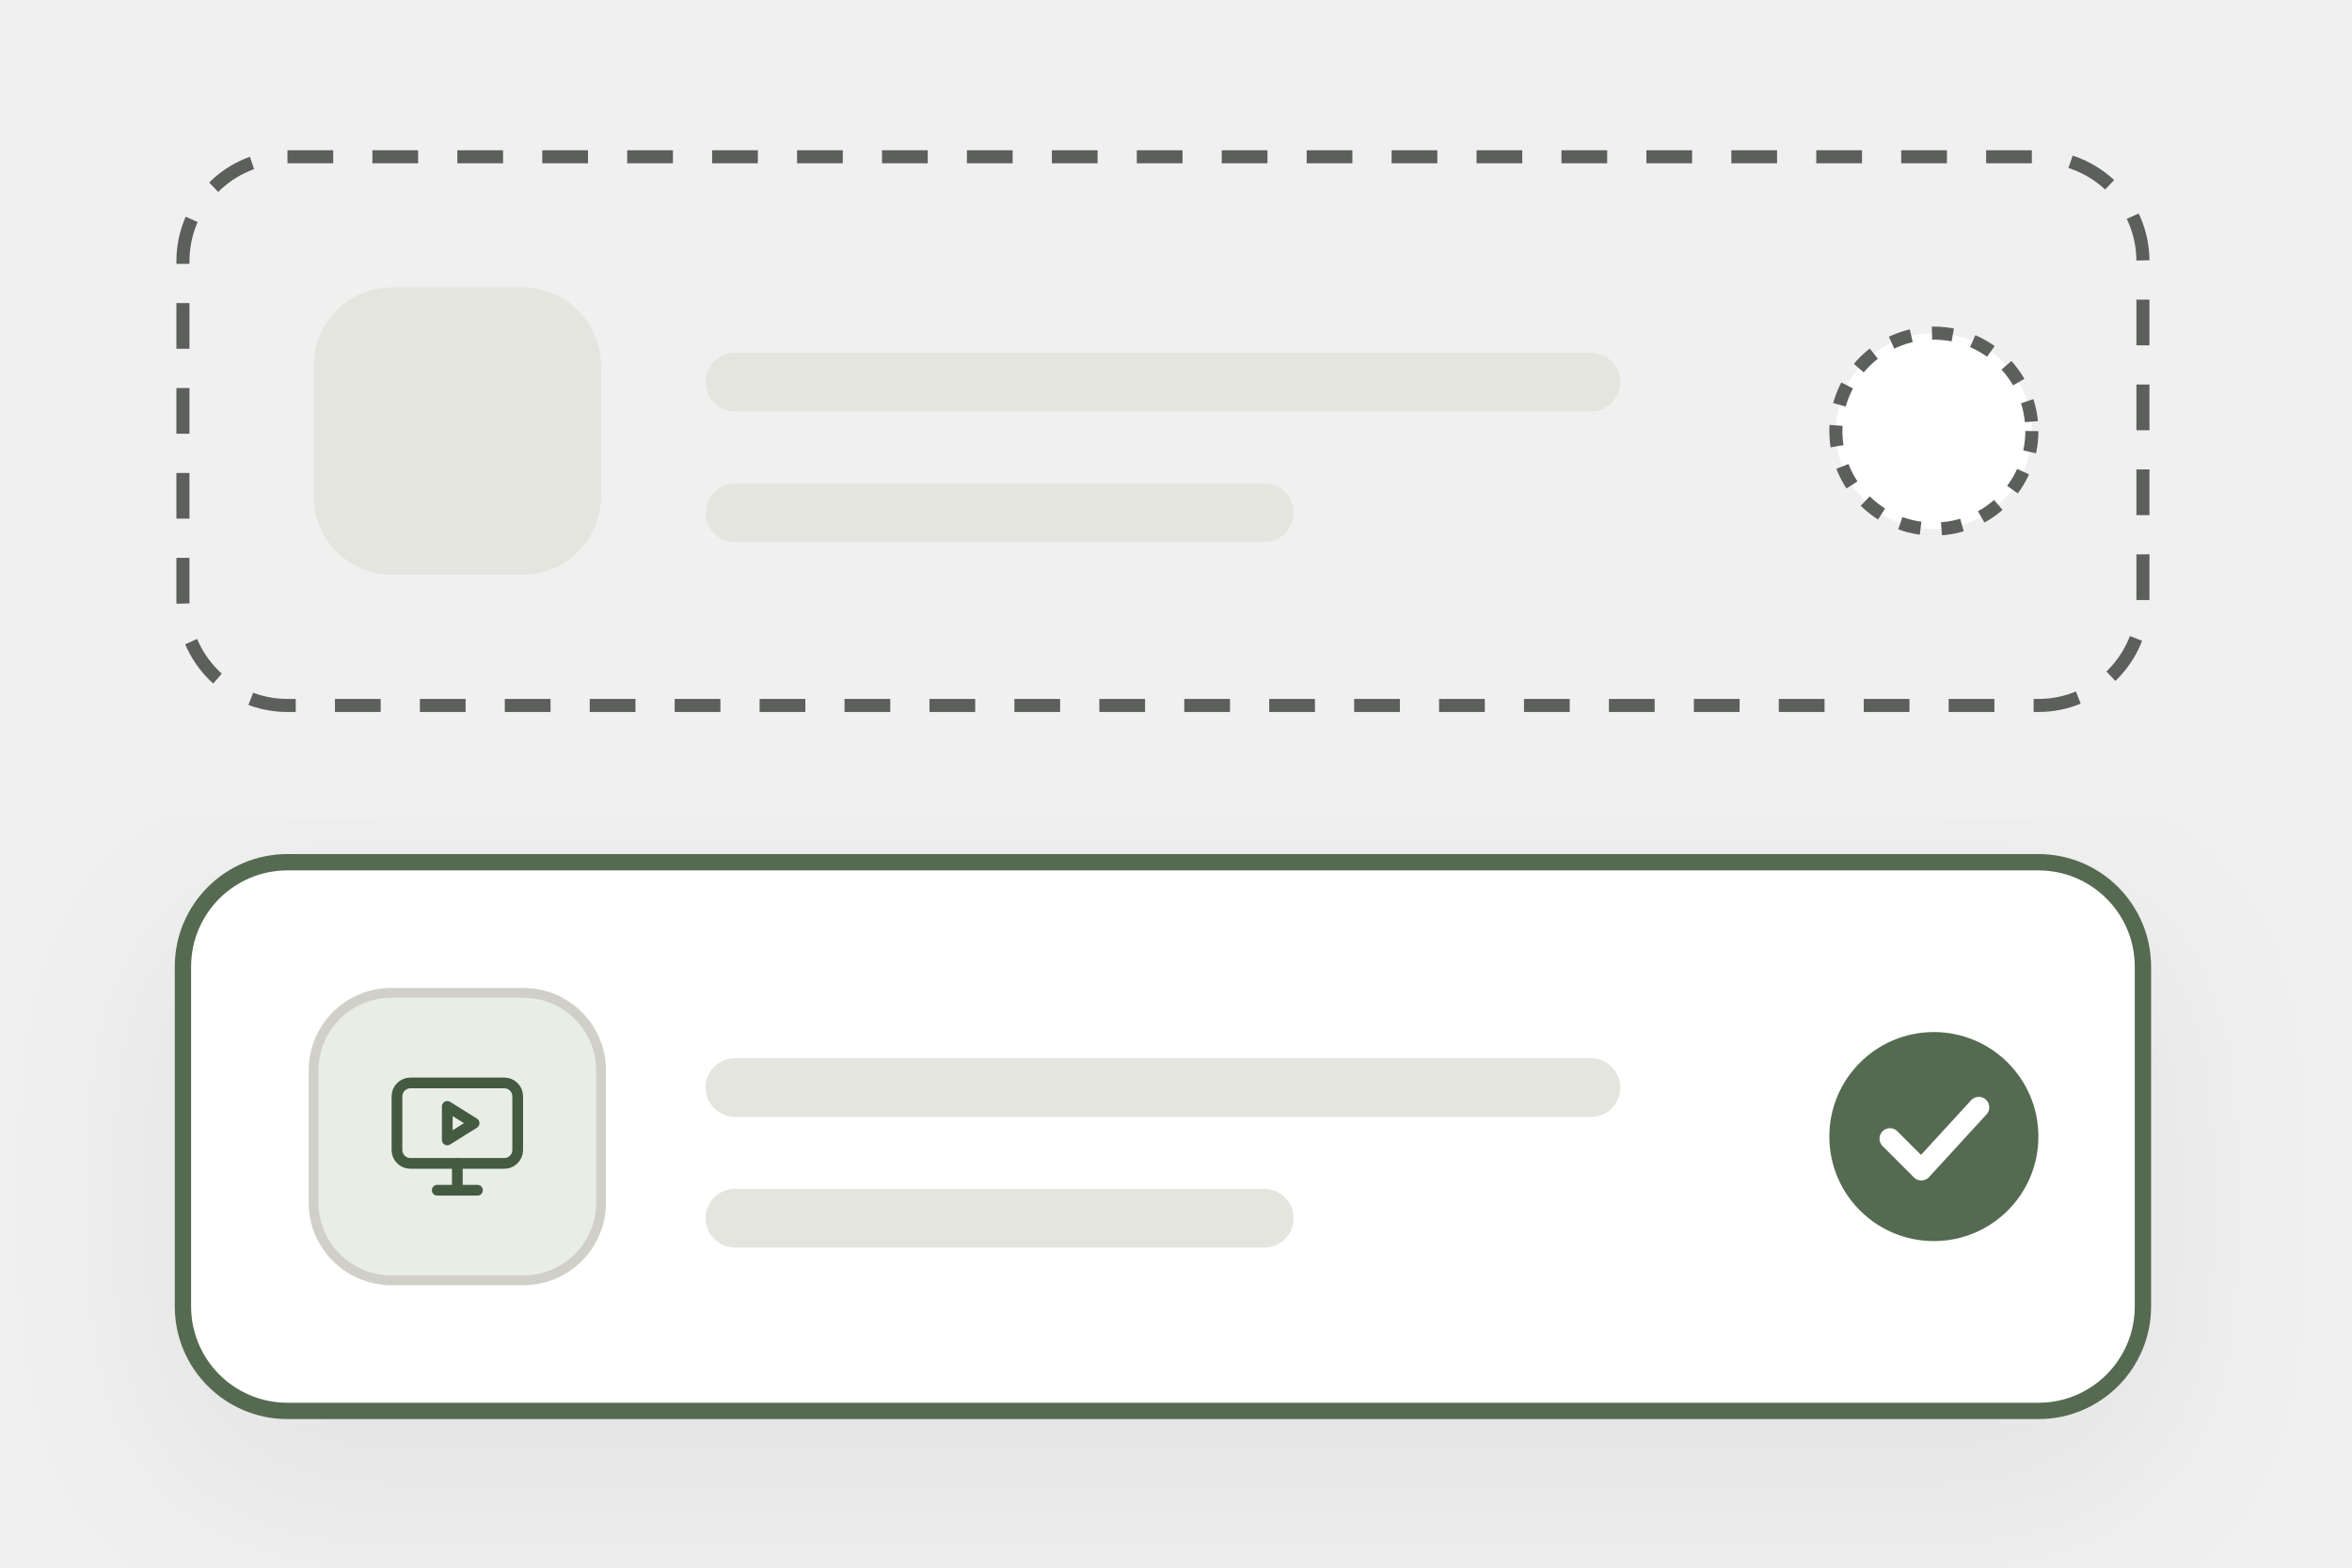
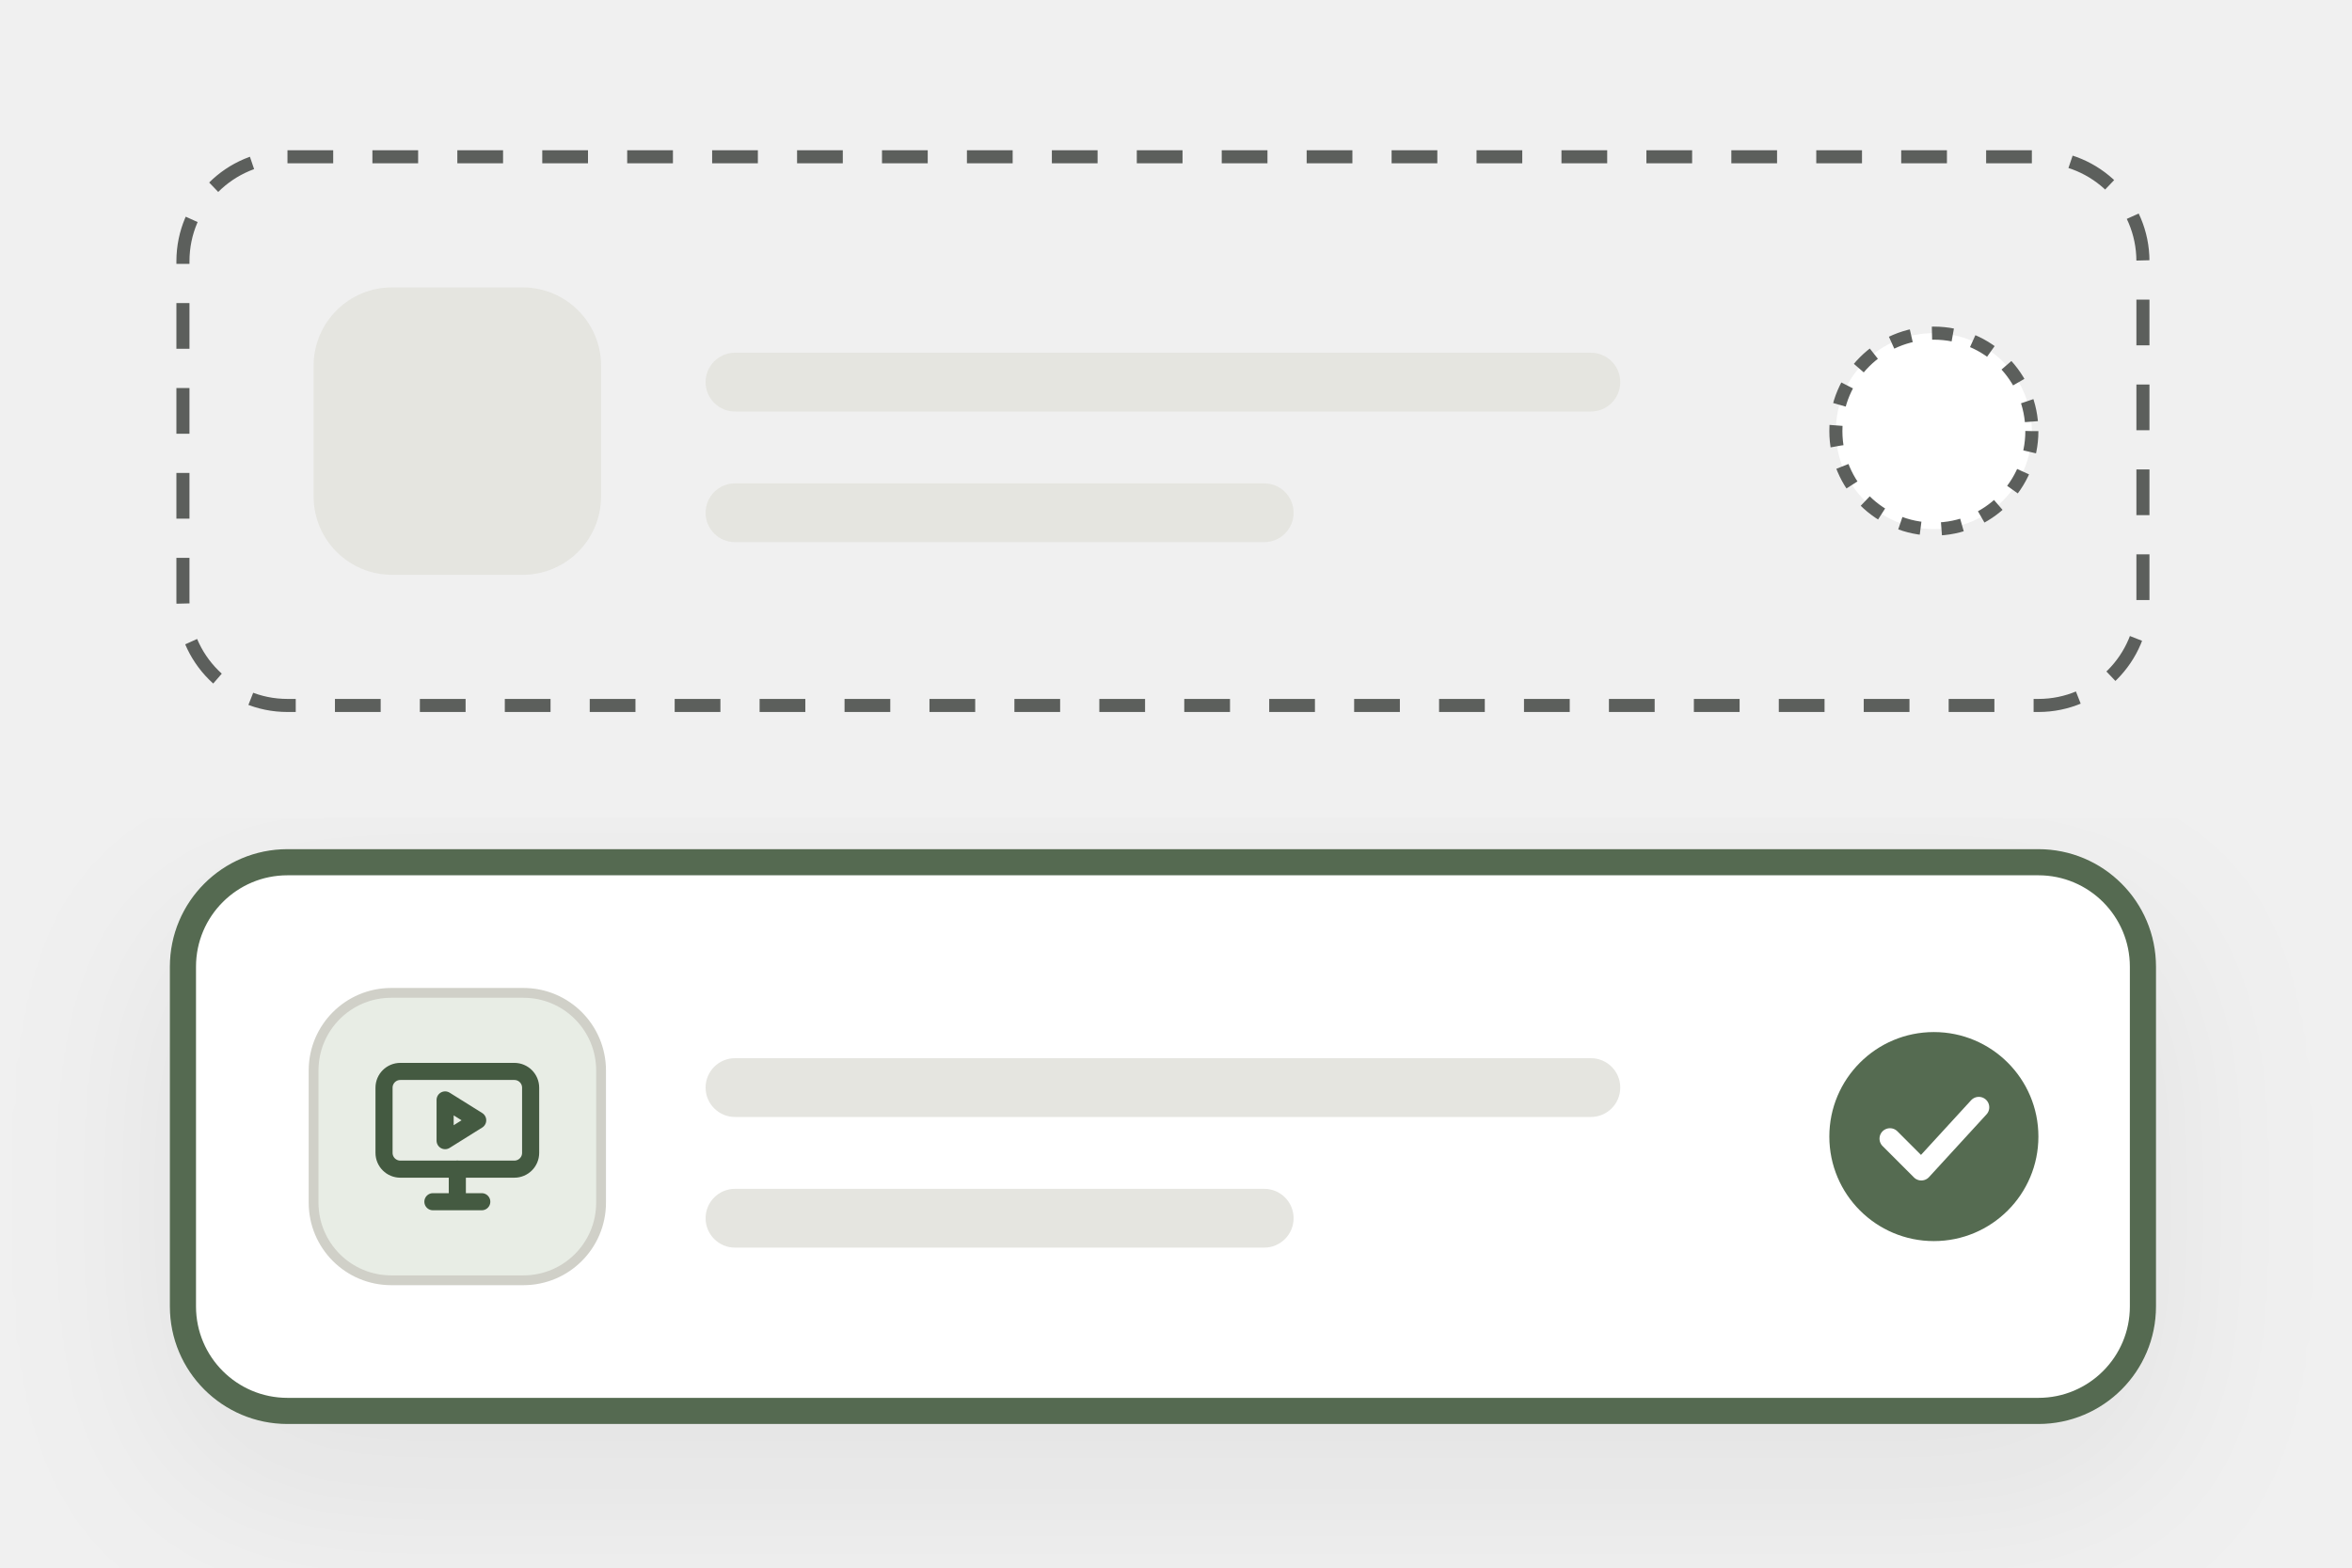
<svg xmlns="http://www.w3.org/2000/svg" viewBox="0 0 360 240" width="360" height="240">
  <defs>
    <filter id="sh" x="-20%" y="-20%" width="140%" height="160%">
      <feDropShadow dx="0" dy="1" stdDeviation="1" flood-color="#252525" flood-opacity="0.05" />
      <feDropShadow dx="0" dy="10" stdDeviation="14" flood-color="#252525" flood-opacity="0.06" />
    </filter>
    <marker id="hn" viewBox="0 0 10 10" refX="8" refY="5" markerWidth="7" markerHeight="7" markerUnits="userSpaceOnUse" orient="auto" overflow="visible">
-       <path d="M1 1L8 5 1 9" fill="none" stroke="#5c5f5c" stroke-width="1.6" stroke-linecap="round" stroke-linejoin="round" transform="scale(1.4) translate(-2.3 -1.4)" />
+       <path d="M1 1L8 5 1 9" fill="none" stroke="#5c5f5c" stroke-width="1.9" stroke-linecap="round" stroke-linejoin="round" transform="scale(3) translate(-5.333 -3.333)" />
    </marker>
    <marker id="ha" viewBox="0 0 10 10" refX="8" refY="5" markerWidth="7" markerHeight="7" markerUnits="userSpaceOnUse" orient="auto" overflow="visible">
-       <path d="M1 1L8 5 1 9" fill="none" stroke="#556b51" stroke-width="1.6" stroke-linecap="round" stroke-linejoin="round" transform="scale(1.4) translate(-2.3 -1.4)" />
+       <path d="M1 1L8 5 1 9" fill="none" stroke="#556b51" stroke-width="1.9" stroke-linecap="round" stroke-linejoin="round" transform="scale(3) translate(-5.333 -3.333)" />
    </marker>
  </defs>
  <rect x="28" y="24" width="300" height="84" rx="16" fill="none" stroke="#5c5f5c" stroke-width="2" stroke-dasharray="7 6" />
  <rect x="48" y="44" width="44" height="44" rx="12" fill="#e5e5e0" />
  <rect x="108" y="54" width="140" height="9" rx="4.5" fill="#e5e5e0" />
  <rect x="108" y="74" width="90" height="9" rx="4.5" fill="#e5e5e0" />
  <circle cx="296" cy="66" r="15" fill="#ffffff" stroke="#5c5f5c" stroke-width="2" stroke-dasharray="3.2 3.2" />
-   <rect x="28" y="132" width="300" height="84" rx="16" fill="#ffffff" stroke="#556b51" stroke-width="2.5" filter="url(#sh)" />
+   <rect x="28" y="132" width="300" height="84" rx="16" fill="#ffffff" stroke="#556b51" stroke-width="4" filter="url(#sh)" />
  <rect x="48" y="152" width="44" height="44" rx="11.88" fill="#e8ede5" stroke="#d0d0c8" stroke-width="1.5" />
-   <g transform="translate(57.68 161.68) scale(1.026667)" fill="none" stroke="#445a41" stroke-width="1.6" stroke-linecap="round" stroke-linejoin="round" color="#445a41">
+   <g transform="translate(55.04 159.04) scale(1.246667)" fill="none" stroke="#445a41" stroke-width="2.1" stroke-linecap="round" stroke-linejoin="round" color="#445a41">
    <rect x="3" y="4" width="18" height="12" rx="2" />
    <path d="M9 20h6M12 16v4M10.5 7.5v5l4-2.5z" />
  </g>
  <rect x="108" y="162" width="140" height="9" rx="4.5" fill="#e5e5e0" />
  <rect x="108" y="182" width="90" height="9" rx="4.5" fill="#e5e5e0" />
  <circle cx="296" cy="174" r="16" fill="#556b51" />
  <path d="M289.28 174.32l4.8 4.8 8.8-9.6" fill="none" stroke="#ffffff" stroke-width="3.2" stroke-linecap="round" stroke-linejoin="round" />
</svg>
